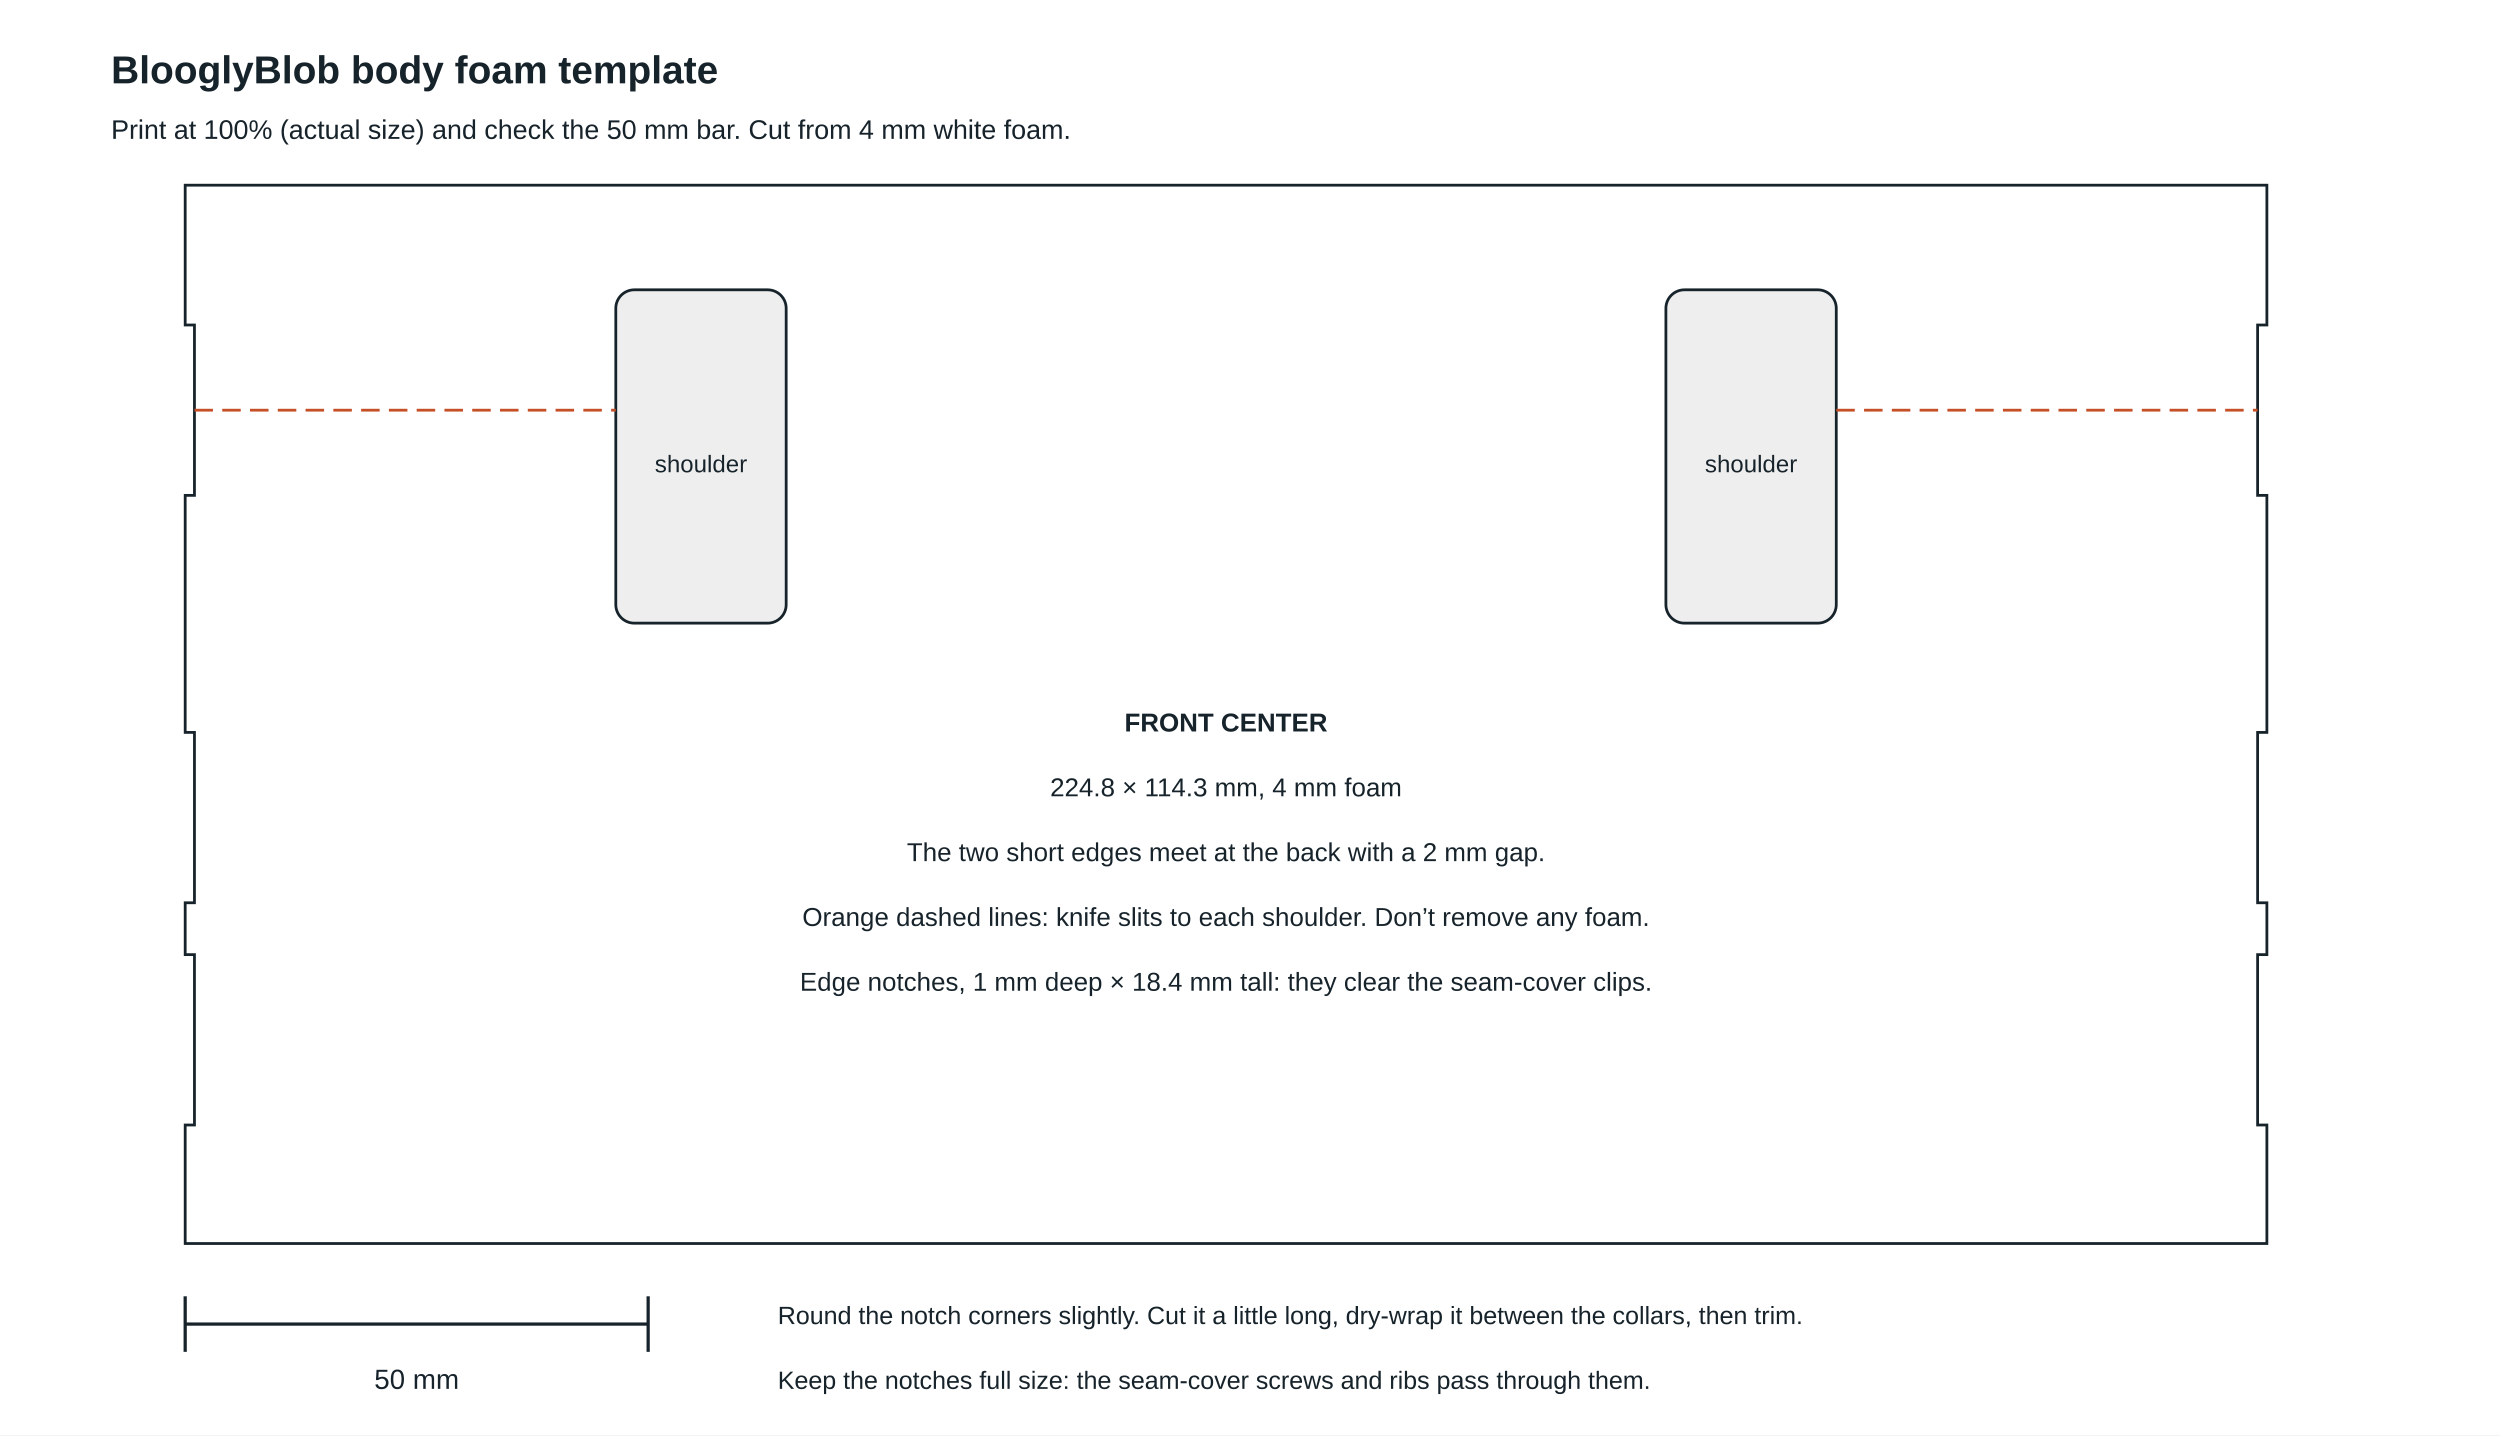
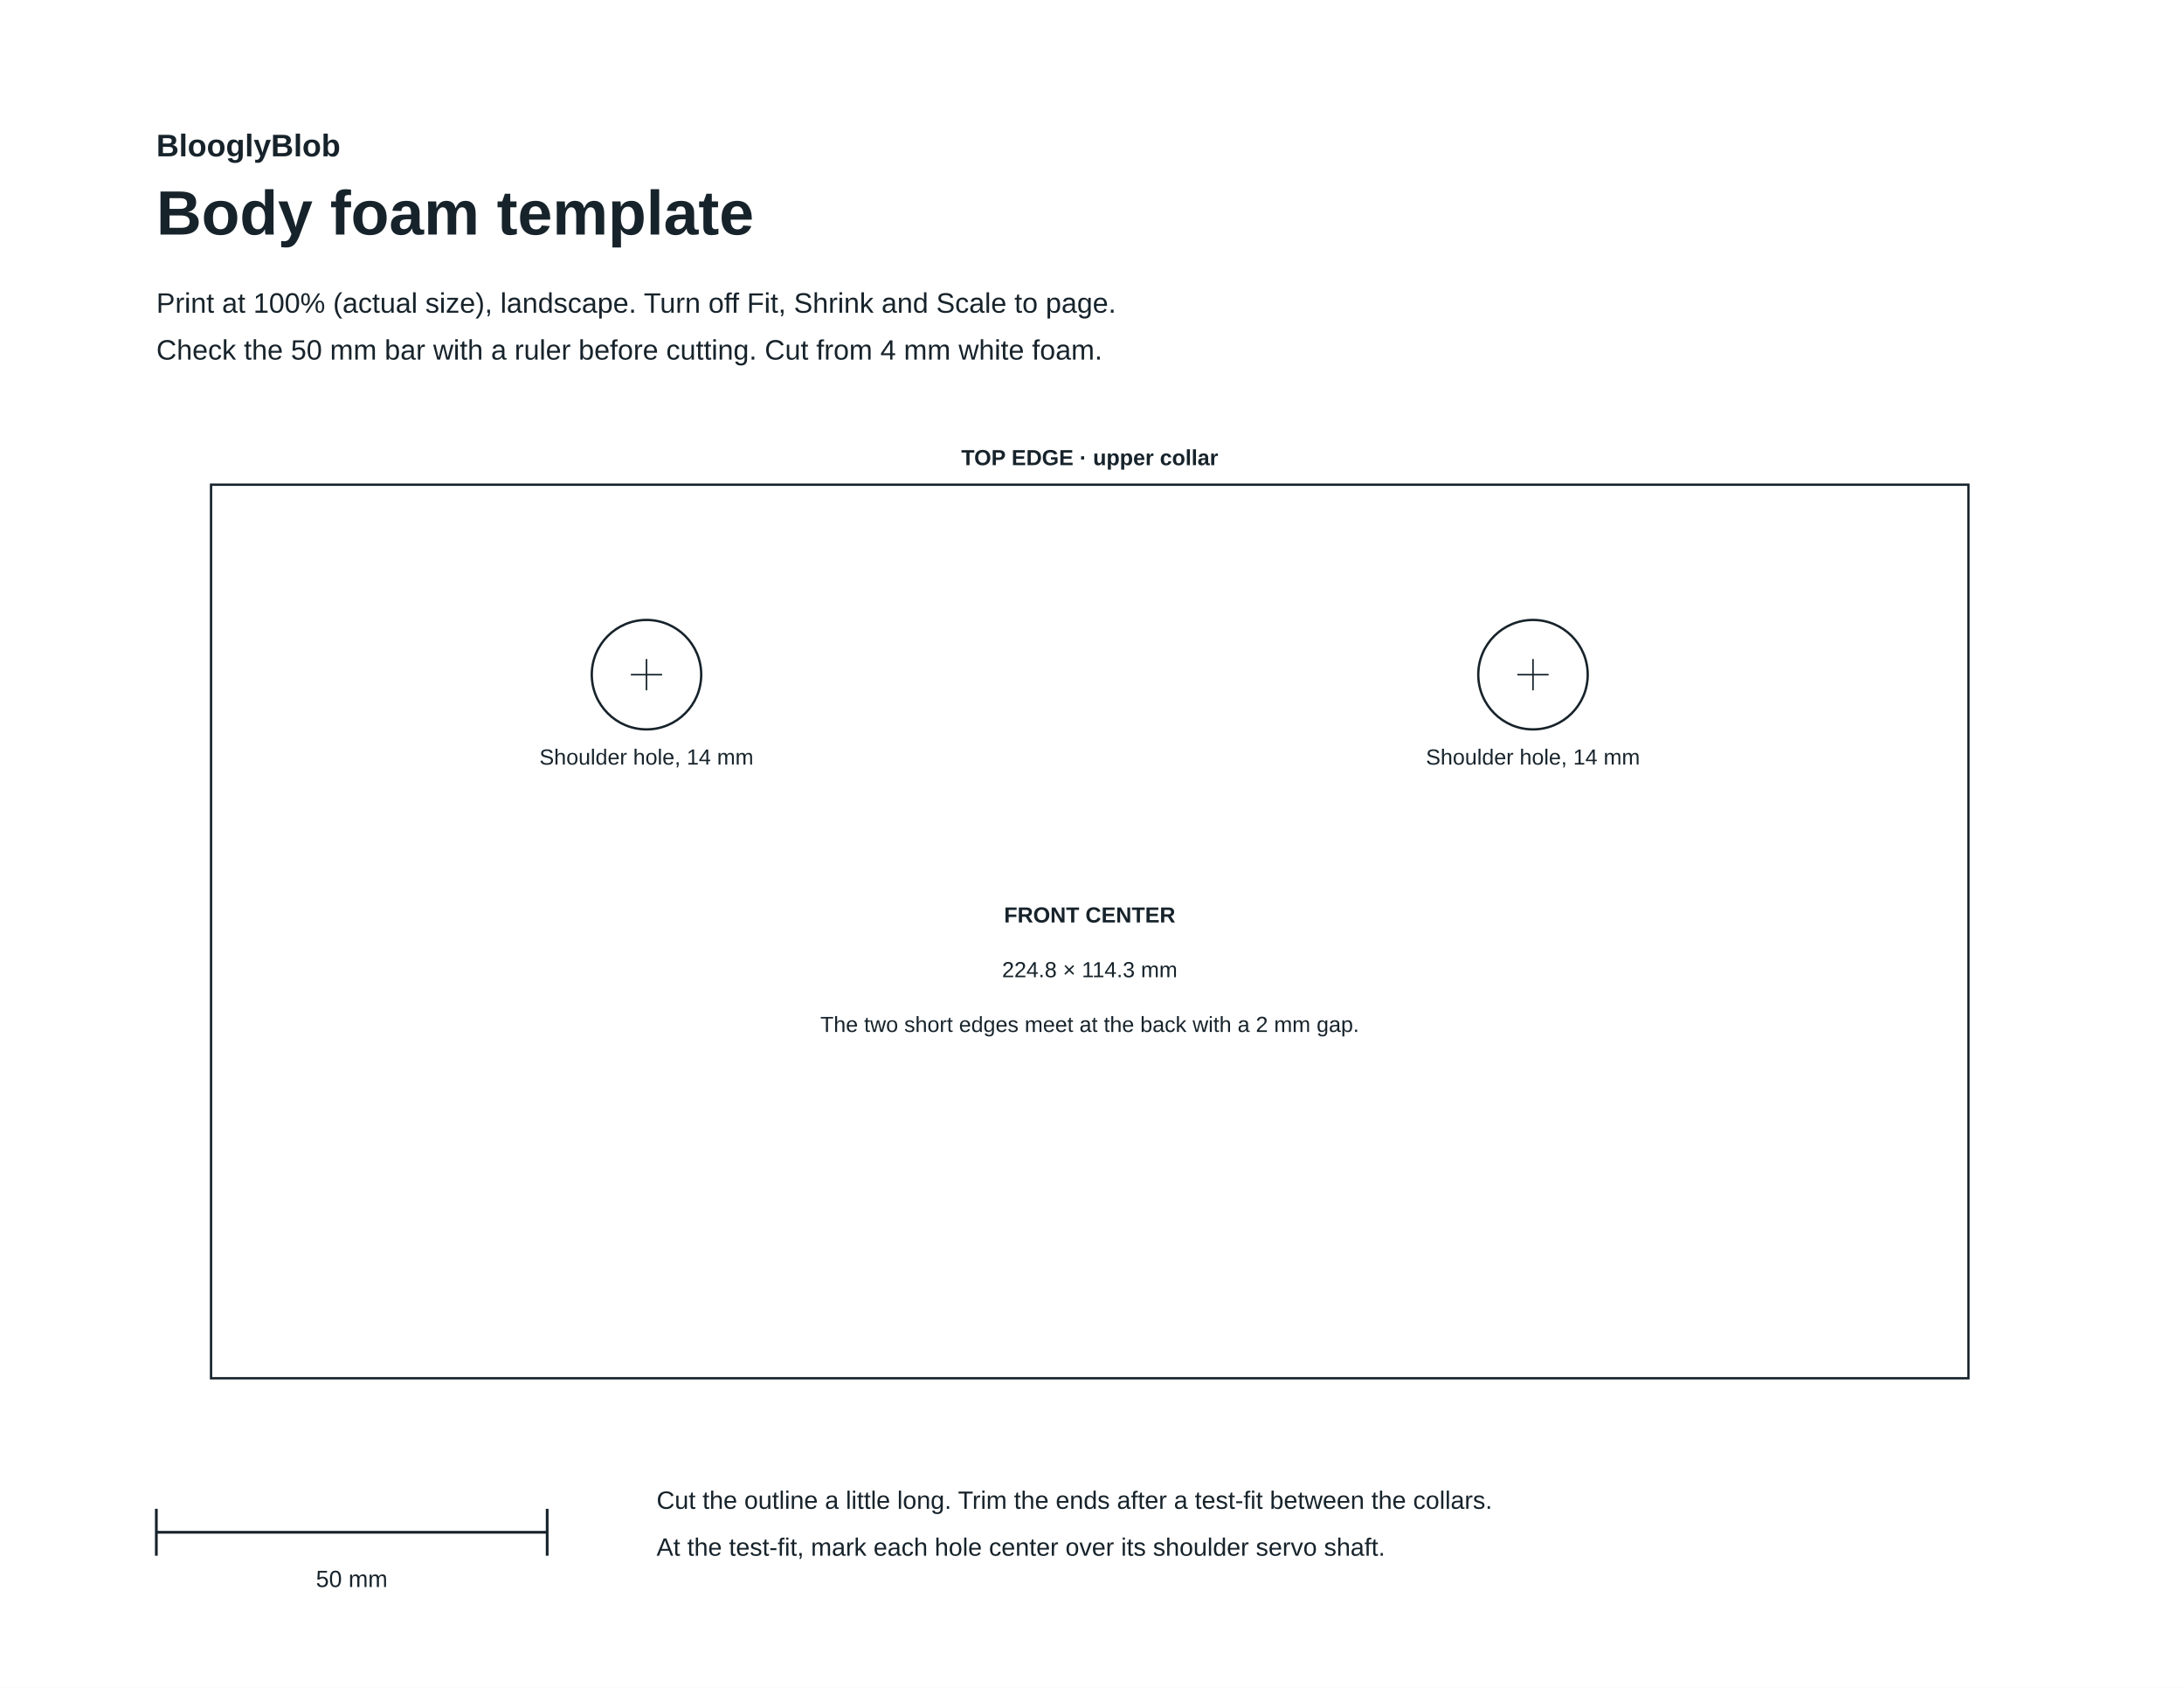
- <svg xmlns="http://www.w3.org/2000/svg" width="270mm" height="155mm" viewBox="0 0 270 155">
-   <rect width="270" height="155" fill="white" />
+ <svg xmlns="http://www.w3.org/2000/svg" width="279.4mm" height="215.9mm" viewBox="0 0 279.4 215.9">
+   <rect width="279.4" height="215.9" fill="white" />
  <g font-family="Arial, Helvetica, sans-serif">
-     <text x="12" y="9" font-size="4.2" text-anchor="start" font-weight="bold" fill="#17232b">BlooglyBlob body foam template</text>
-     <text x="12" y="15" font-size="2.9" text-anchor="start" font-weight="normal" fill="#17232b">Print at 100% (actual size) and check the 50 mm bar. Cut from 4 mm white foam.</text>
-     <g transform="translate(20 20)" stroke-width="0.3">
-       <polygon points="0,0 0,15.1 1.001,15.1 1.001,33.5 0,33.5 0,59.1 1.001,59.1 1.001,77.5 0,77.5 0,83.1 1.001,83.1 1.001,101.5 0,101.5 0,114.3 224.823,114.3 224.823,101.5 223.822,101.5 223.822,83.1 224.823,83.1 224.823,77.5 223.822,77.5 223.822,59.1 224.823,59.1 224.823,33.5 223.822,33.5 223.822,15.1 224.823,15.1 224.823,0" fill="none" stroke="#17232b" />
-       <rect x="46.506" y="11.3" width="18.4" height="36" rx="2" fill="#eee" stroke="#17232b" />
-       <text x="55.706" y="31" font-size="2.6" text-anchor="middle" font-weight="normal" fill="#17232b">shoulder</text>
-       <rect x="159.917" y="11.3" width="18.4" height="36" rx="2" fill="#eee" stroke="#17232b" />
-       <text x="169.117" y="31" font-size="2.6" text-anchor="middle" font-weight="normal" fill="#17232b">shoulder</text>
-       <path d="M1.001 24.3H46.506M178.317 24.3H223.822" fill="none" stroke="#c55028" stroke-dasharray="2 1" />
-       <text x="112.411" y="59" font-size="2.8" text-anchor="middle" font-weight="bold" fill="#17232b">FRONT CENTER</text>
-       <text x="112.411" y="66" font-size="2.8" text-anchor="middle" font-weight="normal" fill="#17232b">224.8 × 114.3 mm, 4 mm foam</text>
-       <text x="112.411" y="73" font-size="2.8" text-anchor="middle" font-weight="normal" fill="#17232b">The two short edges meet at the back with a 2 mm gap.</text>
-       <text x="112.411" y="80" font-size="2.8" text-anchor="middle" font-weight="normal" fill="#17232b">Orange dashed lines: knife slits to each shoulder. Don’t remove any foam.</text>
-       <text x="112.411" y="87" font-size="2.8" text-anchor="middle" font-weight="normal" fill="#17232b">Edge notches, 1 mm deep × 18.4 mm tall: they clear the seam-cover clips.</text>
+     <text x="20" y="20" font-size="4" text-anchor="start" font-weight="bold" fill="#17232b">BlooglyBlob</text>
+     <text x="20" y="30" font-size="8" text-anchor="start" font-weight="bold" fill="#17232b">Body foam template</text>
+     <text x="20" y="40" font-size="3.6" text-anchor="start" font-weight="normal" fill="#17232b">Print at 100% (actual size), landscape. Turn off Fit, Shrink and Scale to page.</text>
+     <text x="20" y="46" font-size="3.6" text-anchor="start" font-weight="normal" fill="#17232b">Check the 50 mm bar with a ruler before cutting. Cut from 4 mm white foam.</text>
+     <g transform="translate(27 62)" stroke-width="0.3">
+       <rect width="224.823" height="114.3" fill="none" stroke="#17232b" />
+       <circle cx="55.706" cy="24.3" r="7" fill="none" stroke="#17232b" />
+       <path d="M53.706 24.3H57.706M55.706 22.3V26.3" stroke="#17232b" stroke-width="0.2" />
+       <text x="55.706" y="35.8" font-size="2.8" text-anchor="middle" font-weight="normal" fill="#17232b">Shoulder hole, 14 mm</text>
+       <circle cx="169.117" cy="24.3" r="7" fill="none" stroke="#17232b" />
+       <path d="M167.117 24.3H171.117M169.117 22.3V26.3" stroke="#17232b" stroke-width="0.2" />
+       <text x="169.117" y="35.8" font-size="2.8" text-anchor="middle" font-weight="normal" fill="#17232b">Shoulder hole, 14 mm</text>
+       <text x="112.411" y="-2.5" font-size="2.8" text-anchor="middle" font-weight="bold" fill="#17232b">TOP EDGE · upper collar</text>
+       <text x="112.411" y="56" font-size="2.8" text-anchor="middle" font-weight="bold" fill="#17232b">FRONT CENTER</text>
+       <text x="112.411" y="63" font-size="2.8" text-anchor="middle" font-weight="normal" fill="#17232b">224.8 × 114.3 mm</text>
+       <text x="112.411" y="70" font-size="2.8" text-anchor="middle" font-weight="normal" fill="#17232b">The two short edges meet at the back with a 2 mm gap.</text>
    </g>
-     <path d="M20 143H70M20 140V146M70 140V146" stroke="#17232b" stroke-width="0.35" fill="none" />
-     <text x="45" y="150" font-size="3" text-anchor="middle" font-weight="normal" fill="#17232b">50 mm</text>
-     <text x="84" y="143" font-size="2.7" text-anchor="start" font-weight="normal" fill="#17232b">Round the notch corners slightly. Cut it a little long, dry-wrap it between the collars, then trim.</text>
-     <text x="84" y="150" font-size="2.7" text-anchor="start" font-weight="normal" fill="#17232b">Keep the notches full size: the seam-cover screws and ribs pass through them.</text>
+     <path d="M20 196H70M20 193V199M70 193V199" stroke="#17232b" stroke-width="0.35" fill="none" />
+     <text x="45" y="203" font-size="3" text-anchor="middle" font-weight="normal" fill="#17232b">50 mm</text>
+     <text x="84" y="193" font-size="3.2" text-anchor="start" font-weight="normal" fill="#17232b">Cut the outline a little long. Trim the ends after a test-fit between the collars.</text>
+     <text x="84" y="199" font-size="3.2" text-anchor="start" font-weight="normal" fill="#17232b">At the test-fit, mark each hole center over its shoulder servo shaft.</text>
  </g>
</svg>
